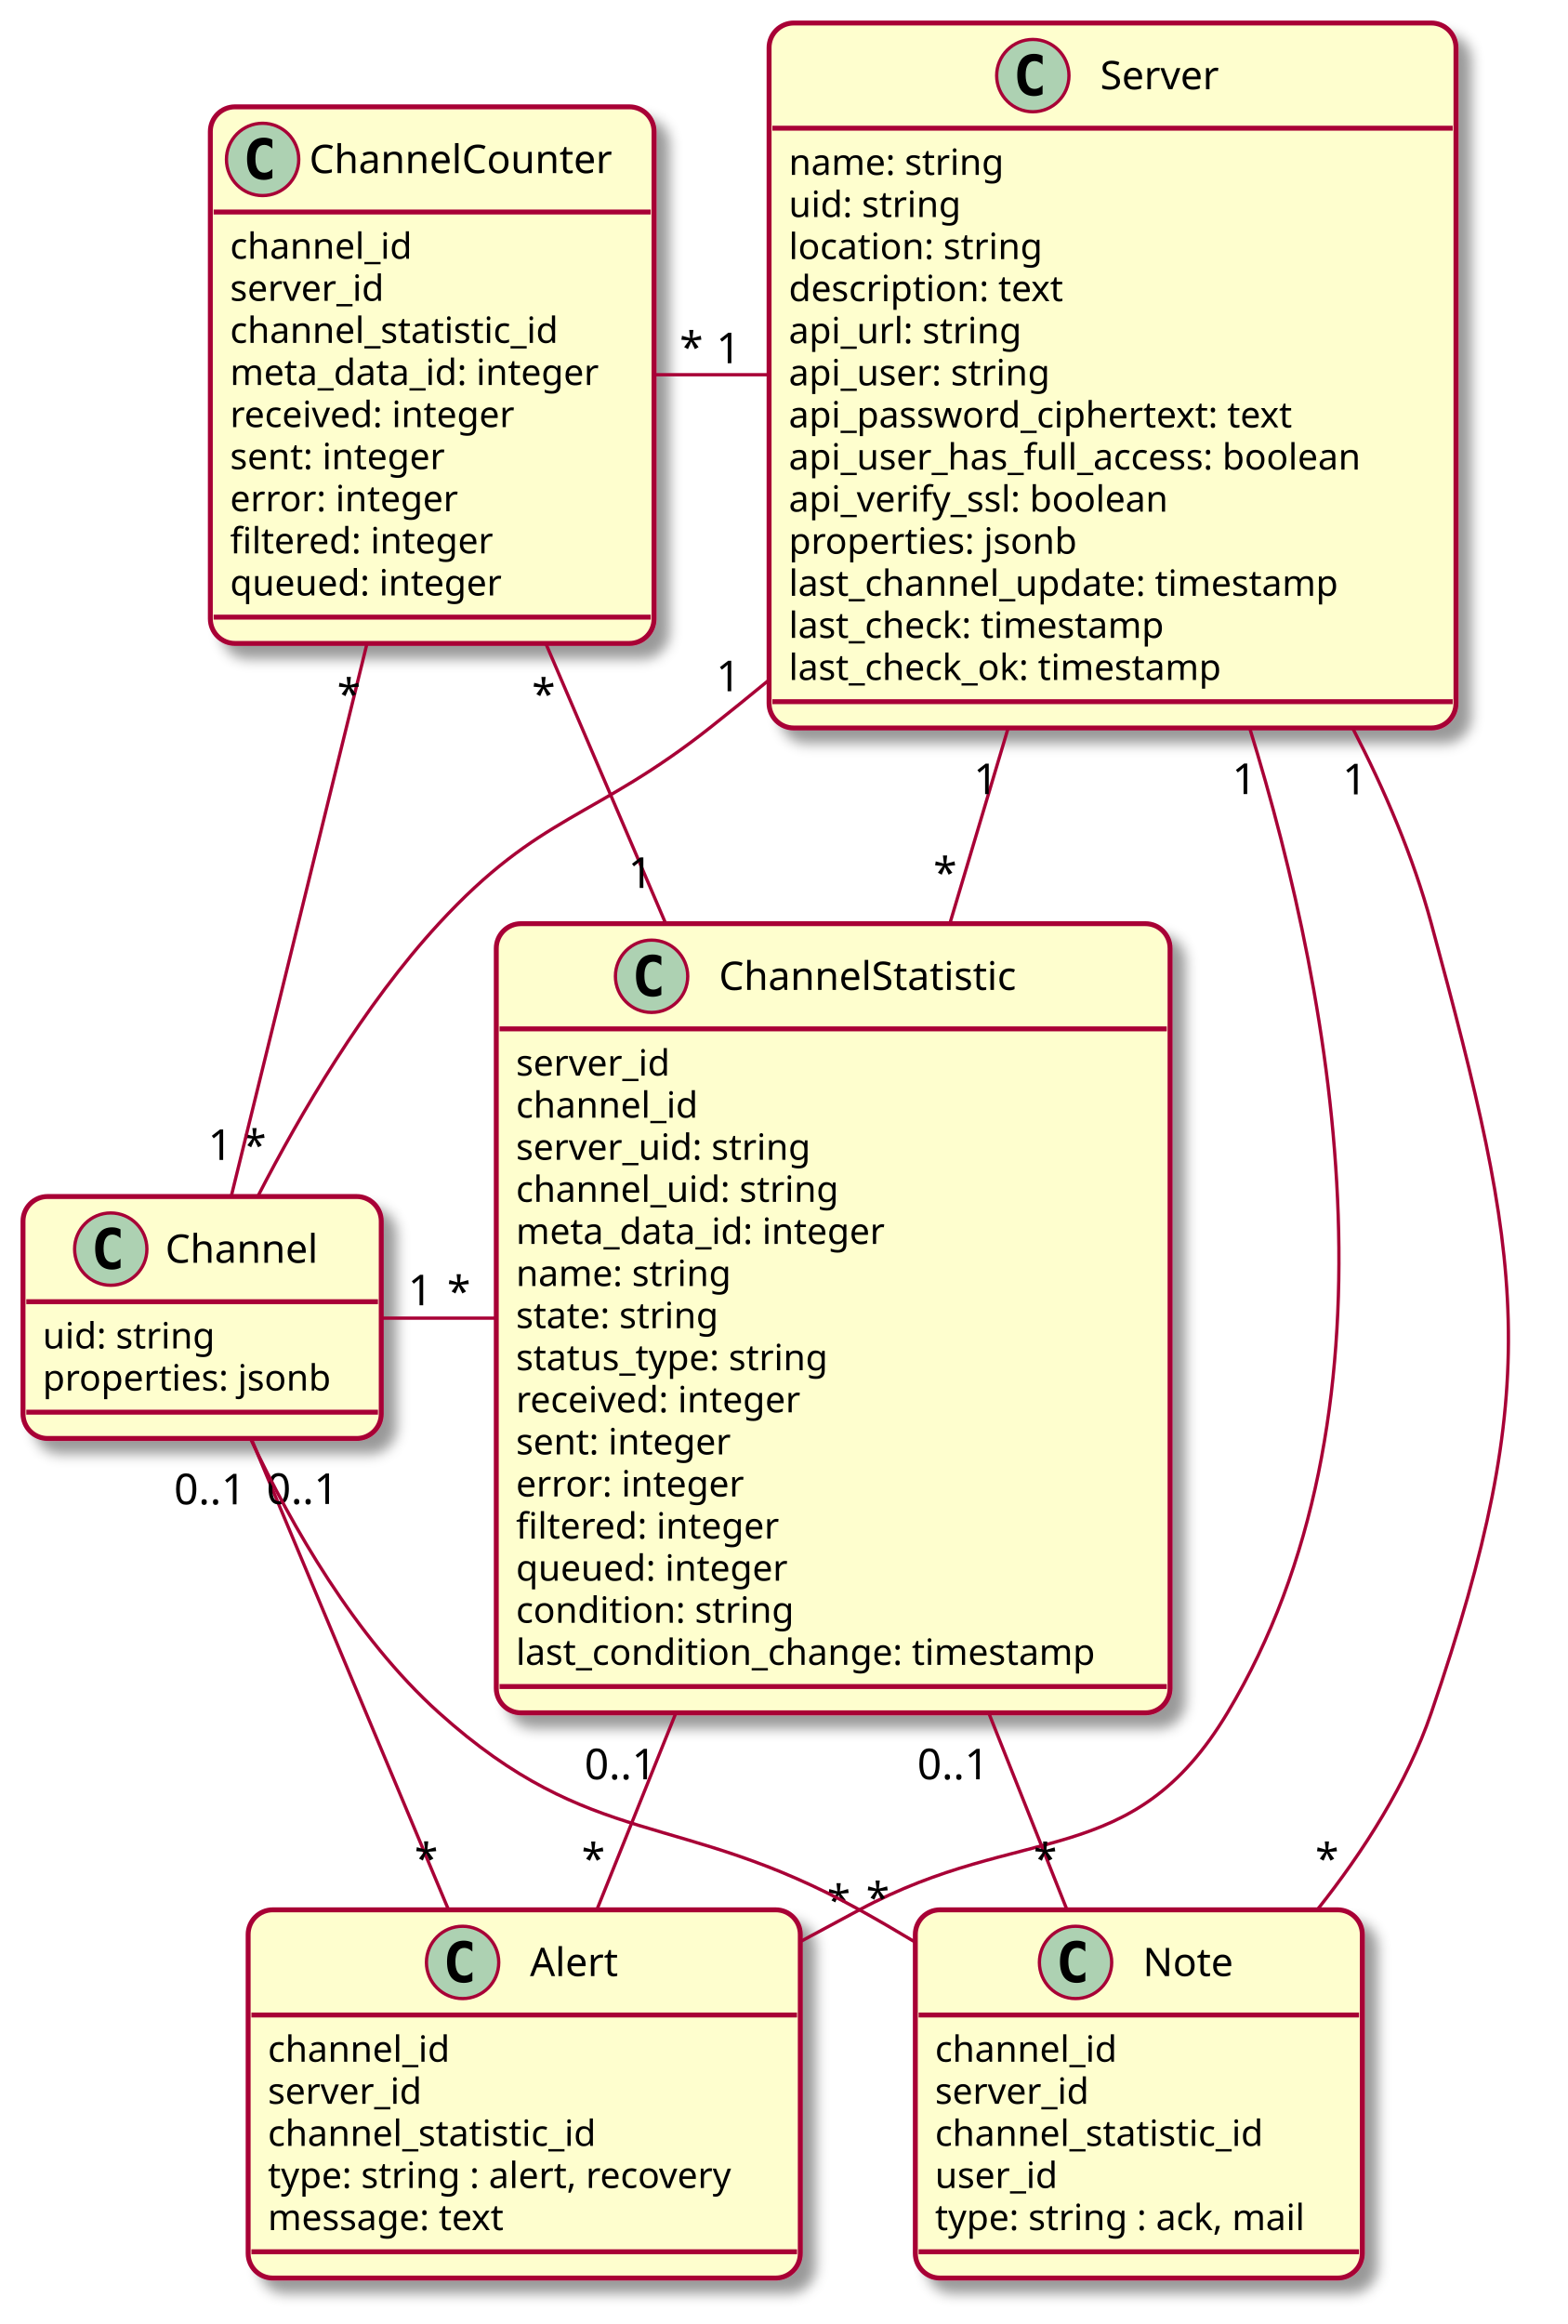
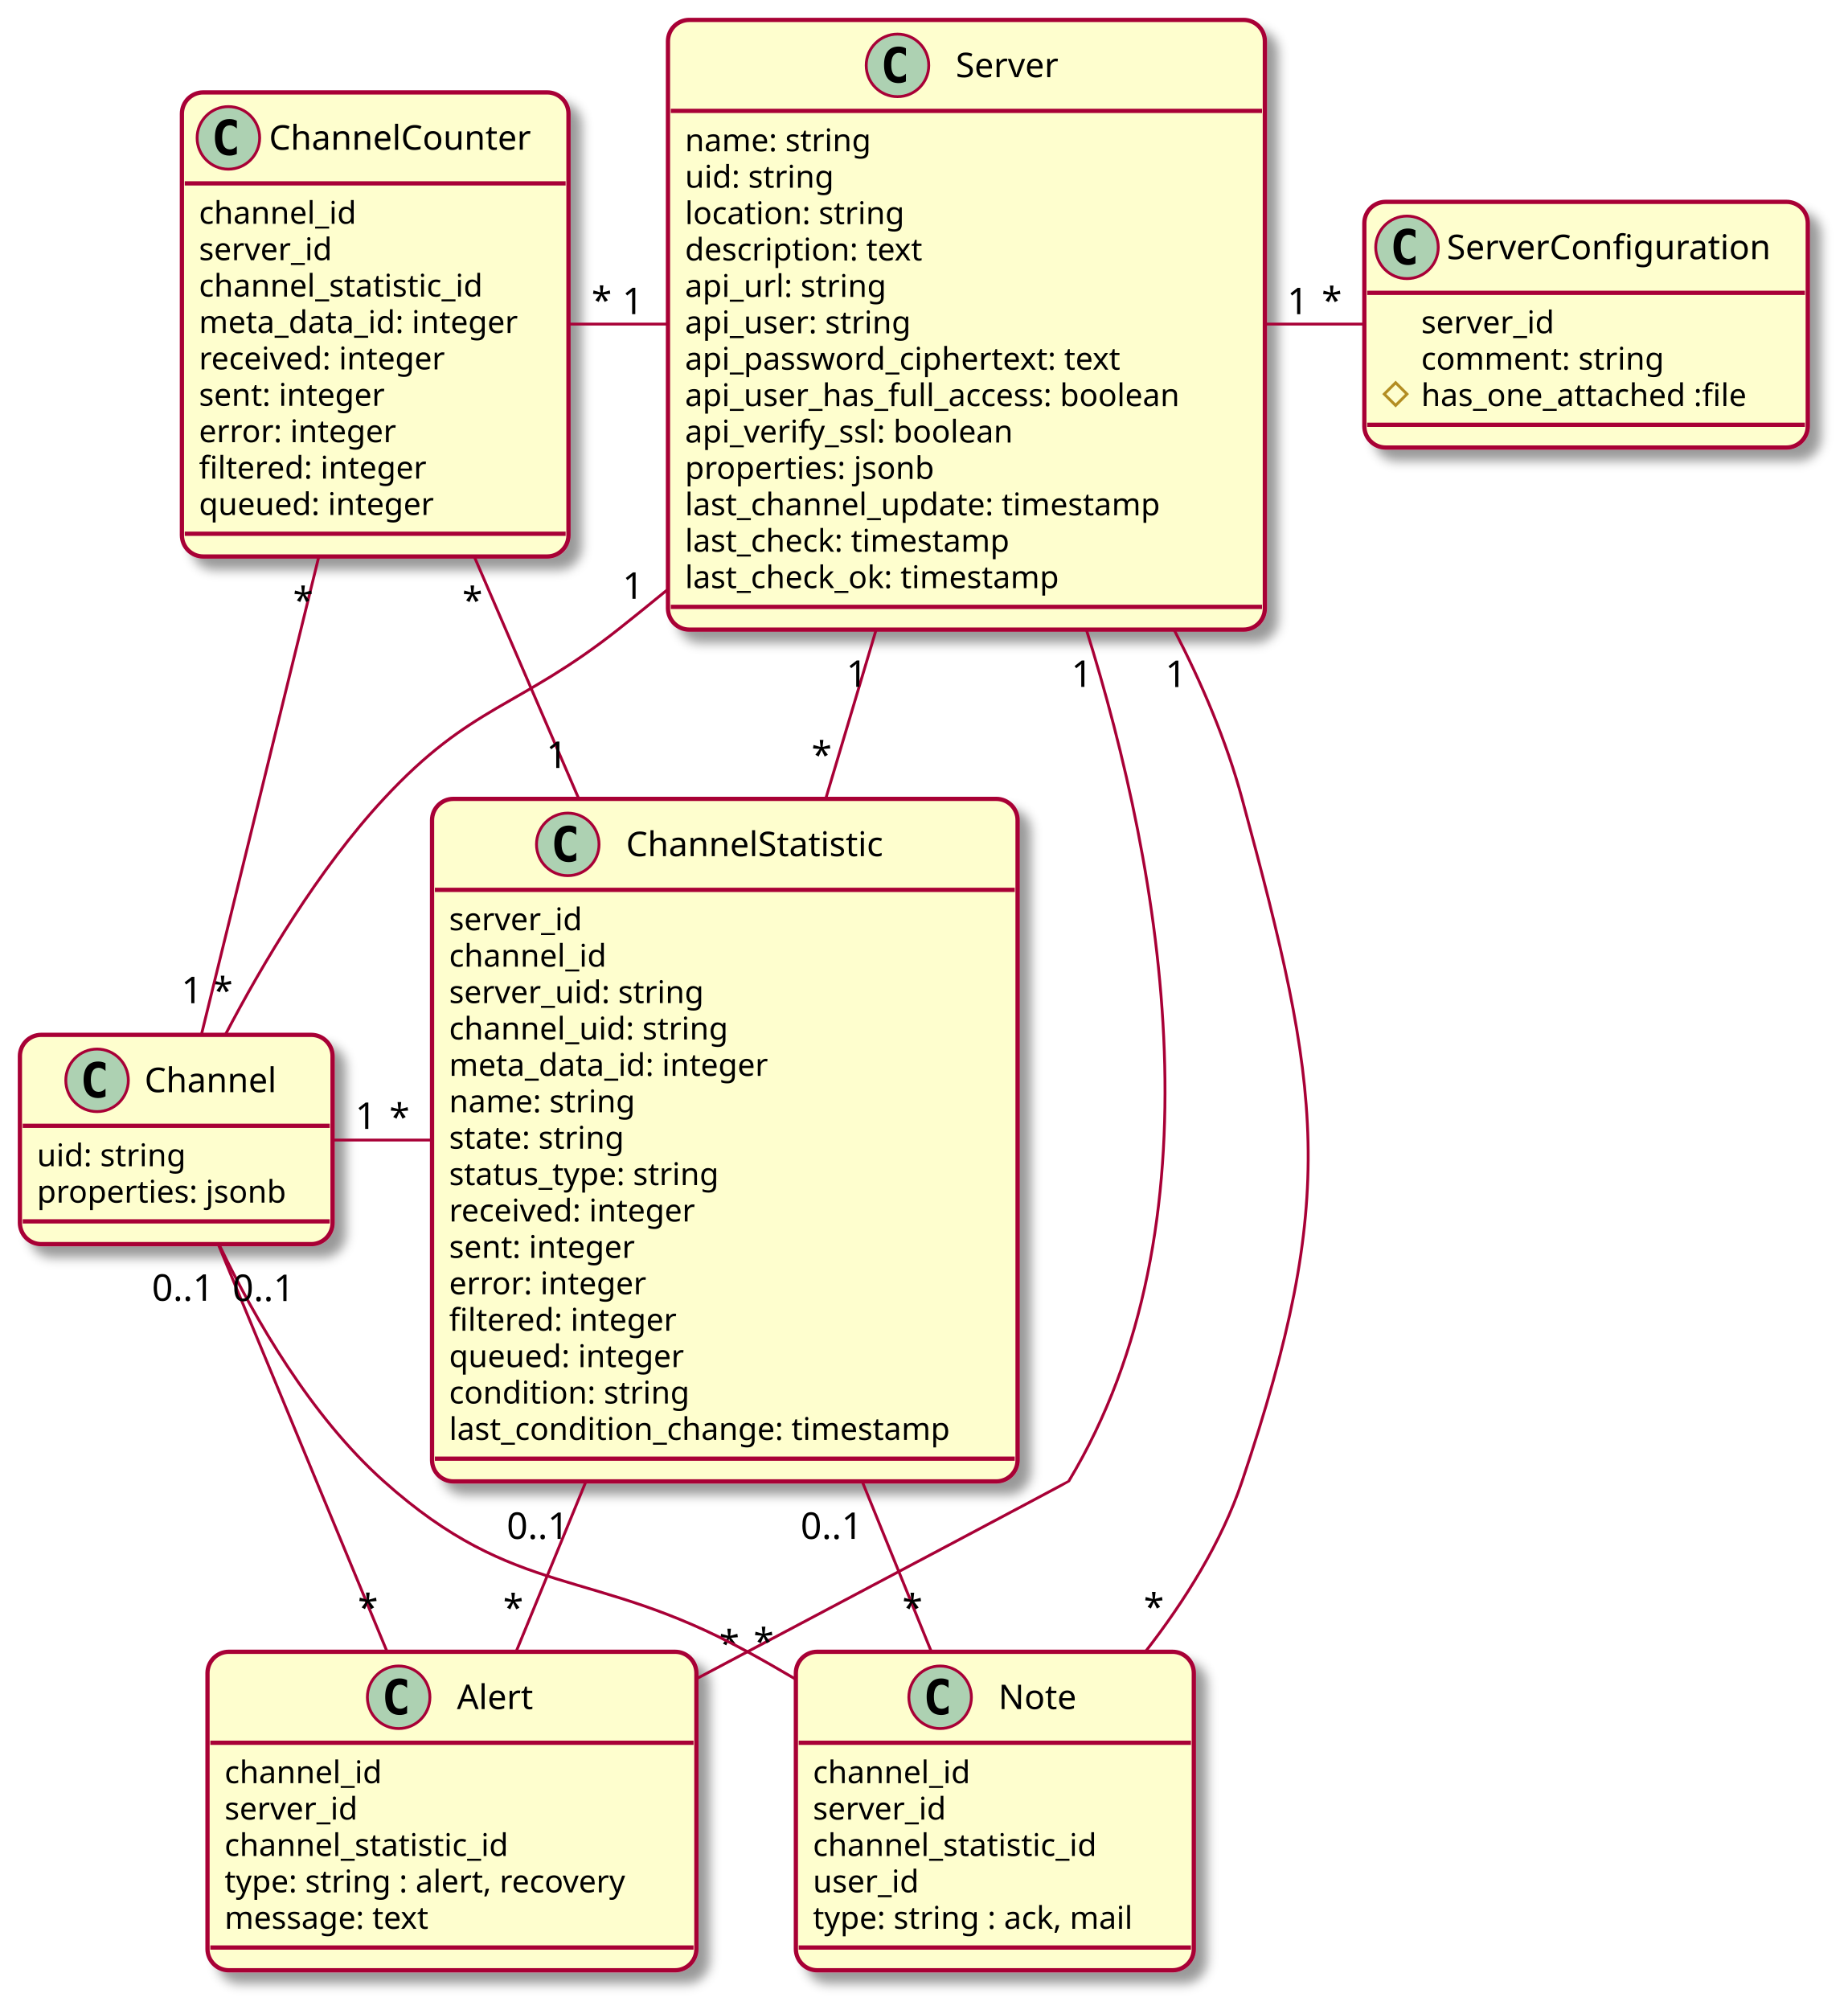
- <svg xmlns="http://www.w3.org/2000/svg" contentScriptType="application/ecmascript" contentStyleType="text/css" height="707px" preserveAspectRatio="none" style="width:477px;height:707px;background:#FFFFFF;" version="1.1" viewBox="0 0 477 707" width="477px" zoomAndPan="magnify">
+ <svg xmlns="http://www.w3.org/2000/svg" contentScriptType="application/ecmascript" contentStyleType="text/css" height="707px" preserveAspectRatio="none" style="width:650px;height:707px;background:#FFFFFF;" version="1.1" viewBox="0 0 650 707" width="650px" zoomAndPan="magnify">
  <defs>
-     <filter height="300%" id="fdo8ewzehyd1m" width="300%" x="-1" y="-1">
+     <filter height="300%" id="f97o3k6f5o3zg" width="300%" x="-1" y="-1">
      <feGaussianBlur result="blurOut" stdDeviation="2.0" />
      <feColorMatrix in="blurOut" result="blurOut2" type="matrix" values="0 0 0 0 0 0 0 0 0 0 0 0 0 0 0 0 0 0 .4 0" />
      <feOffset dx="4.0" dy="4.0" in="blurOut2" result="blurOut3" />
      <feBlend in="SourceGraphic" in2="blurOut3" mode="normal" />
    </filter>
  </defs>
  <g>
-     <rect codeLine="5" fill="#FEFECE" filter="url(#fdo8ewzehyd1m)" height="214.461" id="Server" rx="7.5" ry="7.5" style="stroke:#A80036;stroke-width:1.5;" width="209" x="234" y="7" />
-     <ellipse cx="314.25" cy="23" fill="#ADD1B2" rx="11" ry="11" style="stroke:#A80036;stroke-width:1.0;" />
-     <path d="M317.219,28.641 Q316.641,28.938 316,29.078 Q315.359,29.234 314.656,29.234 Q312.156,29.234 310.828,27.594 Q309.516,25.938 309.516,22.812 Q309.516,19.688 310.828,18.031 Q312.156,16.375 314.656,16.375 Q315.359,16.375 316,16.531 Q316.656,16.688 317.219,16.984 L317.219,19.703 Q316.594,19.125 316,18.859 Q315.406,18.578 314.781,18.578 Q313.438,18.578 312.75,19.656 Q312.062,20.719 312.062,22.812 Q312.062,24.906 312.75,25.984 Q313.438,27.047 314.781,27.047 Q315.406,27.047 316,26.781 Q316.594,26.5 317.219,25.922 L317.219,28.641 Z " fill="#000000" />
-     <text fill="#000000" font-family="sans-serif" font-size="12" lengthAdjust="spacing" textLength="40" x="334.75" y="27.154">Server</text>
-     <line style="stroke:#A80036;stroke-width:1.5;" x1="235" x2="442" y1="39" y2="39" />
-     <text fill="#000000" font-family="sans-serif" font-size="11" lengthAdjust="spacing" textLength="72" x="240" y="53.21">name: string</text>
-     <text fill="#000000" font-family="sans-serif" font-size="11" lengthAdjust="spacing" textLength="57" x="240" y="66.015">uid: string</text>
-     <text fill="#000000" font-family="sans-serif" font-size="11" lengthAdjust="spacing" textLength="84" x="240" y="78.82">location: string</text>
-     <text fill="#000000" font-family="sans-serif" font-size="11" lengthAdjust="spacing" textLength="91" x="240" y="91.624">description: text</text>
-     <text fill="#000000" font-family="sans-serif" font-size="11" lengthAdjust="spacing" textLength="78" x="240" y="104.429">api_url: string</text>
-     <text fill="#000000" font-family="sans-serif" font-size="11" lengthAdjust="spacing" textLength="89" x="240" y="117.234">api_user: string</text>
-     <text fill="#000000" font-family="sans-serif" font-size="11" lengthAdjust="spacing" textLength="169" x="240" y="130.039">api_password_ciphertext: text</text>
-     <text fill="#000000" font-family="sans-serif" font-size="11" lengthAdjust="spacing" textLength="197" x="240" y="142.843">api_user_has_full_access: boolean</text>
-     <text fill="#000000" font-family="sans-serif" font-size="11" lengthAdjust="spacing" textLength="129" x="240" y="155.648">api_verify_ssl: boolean</text>
-     <text fill="#000000" font-family="sans-serif" font-size="11" lengthAdjust="spacing" textLength="97" x="240" y="168.453">properties: jsonb</text>
-     <text fill="#000000" font-family="sans-serif" font-size="11" lengthAdjust="spacing" textLength="184" x="240" y="181.257">last_channel_update: timestamp</text>
-     <text fill="#000000" font-family="sans-serif" font-size="11" lengthAdjust="spacing" textLength="127" x="240" y="194.062">last_check: timestamp</text>
-     <text fill="#000000" font-family="sans-serif" font-size="11" lengthAdjust="spacing" textLength="146" x="240" y="206.867">last_check_ok: timestamp</text>
-     <line style="stroke:#A80036;stroke-width:1.5;" x1="235" x2="442" y1="213.461" y2="213.461" />
-     <rect codeLine="21" fill="#FEFECE" filter="url(#fdo8ewzehyd1m)" height="73.609" id="Channel" rx="7.5" ry="7.5" style="stroke:#A80036;stroke-width:1.5;" width="109" x="7" y="364" />
-     <ellipse cx="33.7" cy="380" fill="#ADD1B2" rx="11" ry="11" style="stroke:#A80036;stroke-width:1.0;" />
-     <path d="M36.669,385.641 Q36.091,385.938 35.45,386.078 Q34.809,386.234 34.106,386.234 Q31.606,386.234 30.278,384.594 Q28.966,382.938 28.966,379.812 Q28.966,376.688 30.278,375.031 Q31.606,373.375 34.106,373.375 Q34.809,373.375 35.45,373.531 Q36.106,373.688 36.669,373.984 L36.669,376.703 Q36.044,376.125 35.45,375.859 Q34.856,375.578 34.231,375.578 Q32.888,375.578 32.2,376.656 Q31.512,377.719 31.512,379.812 Q31.512,381.906 32.2,382.984 Q32.888,384.047 34.231,384.047 Q34.856,384.047 35.45,383.781 Q36.044,383.5 36.669,382.922 L36.669,385.641 Z " fill="#000000" />
-     <text fill="#000000" font-family="sans-serif" font-size="12" lengthAdjust="spacing" textLength="51" x="50.3" y="384.154">Channel</text>
-     <line style="stroke:#A80036;stroke-width:1.5;" x1="8" x2="115" y1="396" y2="396" />
-     <text fill="#000000" font-family="sans-serif" font-size="11" lengthAdjust="spacing" textLength="57" x="13" y="410.21">uid: string</text>
-     <text fill="#000000" font-family="sans-serif" font-size="11" lengthAdjust="spacing" textLength="97" x="13" y="423.015">properties: jsonb</text>
-     <line style="stroke:#A80036;stroke-width:1.5;" x1="8" x2="115" y1="429.609" y2="429.609" />
-     <rect codeLine="26" fill="#FEFECE" filter="url(#fdo8ewzehyd1m)" height="240.07" id="ChannelStatistic" rx="7.5" ry="7.5" style="stroke:#A80036;stroke-width:1.5;" width="205" x="151" y="281" />
-     <ellipse cx="198.25" cy="297" fill="#ADD1B2" rx="11" ry="11" style="stroke:#A80036;stroke-width:1.0;" />
-     <path d="M201.219,302.641 Q200.641,302.938 200,303.078 Q199.359,303.234 198.656,303.234 Q196.156,303.234 194.828,301.594 Q193.516,299.938 193.516,296.812 Q193.516,293.688 194.828,292.031 Q196.156,290.375 198.656,290.375 Q199.359,290.375 200,290.531 Q200.656,290.688 201.219,290.984 L201.219,293.703 Q200.594,293.125 200,292.859 Q199.406,292.578 198.781,292.578 Q197.438,292.578 196.75,293.656 Q196.062,294.719 196.062,296.812 Q196.062,298.906 196.75,299.984 Q197.438,301.047 198.781,301.047 Q199.406,301.047 200,300.781 Q200.594,300.5 201.219,299.922 L201.219,302.641 Z " fill="#000000" />
-     <text fill="#000000" font-family="sans-serif" font-size="12" lengthAdjust="spacing" textLength="102" x="218.75" y="301.154">ChannelStatistic</text>
-     <line style="stroke:#A80036;stroke-width:1.5;" x1="152" x2="355" y1="313" y2="313" />
-     <text fill="#000000" font-family="sans-serif" font-size="11" lengthAdjust="spacing" textLength="53" x="157" y="327.21">server_id</text>
-     <text fill="#000000" font-family="sans-serif" font-size="11" lengthAdjust="spacing" textLength="60" x="157" y="340.015">channel_id</text>
-     <text fill="#000000" font-family="sans-serif" font-size="11" lengthAdjust="spacing" textLength="100" x="157" y="352.82">server_uid: string</text>
-     <text fill="#000000" font-family="sans-serif" font-size="11" lengthAdjust="spacing" textLength="107" x="157" y="365.625">channel_uid: string</text>
-     <text fill="#000000" font-family="sans-serif" font-size="11" lengthAdjust="spacing" textLength="123" x="157" y="378.429">meta_data_id: integer</text>
-     <text fill="#000000" font-family="sans-serif" font-size="11" lengthAdjust="spacing" textLength="72" x="157" y="391.234">name: string</text>
-     <text fill="#000000" font-family="sans-serif" font-size="11" lengthAdjust="spacing" textLength="69" x="157" y="404.039">state: string</text>
-     <text fill="#000000" font-family="sans-serif" font-size="11" lengthAdjust="spacing" textLength="106" x="157" y="416.843">status_type: string</text>
-     <text fill="#000000" font-family="sans-serif" font-size="11" lengthAdjust="spacing" textLength="95" x="157" y="429.648">received: integer</text>
-     <text fill="#000000" font-family="sans-serif" font-size="11" lengthAdjust="spacing" textLength="72" x="157" y="442.453">sent: integer</text>
-     <text fill="#000000" font-family="sans-serif" font-size="11" lengthAdjust="spacing" textLength="76" x="157" y="455.257">error: integer</text>
-     <text fill="#000000" font-family="sans-serif" font-size="11" lengthAdjust="spacing" textLength="87" x="157" y="468.062">filtered: integer</text>
-     <text fill="#000000" font-family="sans-serif" font-size="11" lengthAdjust="spacing" textLength="89" x="157" y="480.867">queued: integer</text>
-     <text fill="#000000" font-family="sans-serif" font-size="11" lengthAdjust="spacing" textLength="91" x="157" y="493.671">condition: string</text>
-     <text fill="#000000" font-family="sans-serif" font-size="11" lengthAdjust="spacing" textLength="193" x="157" y="506.476">last_condition_change: timestamp</text>
-     <line style="stroke:#A80036;stroke-width:1.5;" x1="152" x2="355" y1="513.07" y2="513.07" />
-     <rect codeLine="44" fill="#FEFECE" filter="url(#fdo8ewzehyd1m)" height="163.242" id="ChannelCounter" rx="7.5" ry="7.5" style="stroke:#A80036;stroke-width:1.5;" width="135" x="64" y="32.5" />
-     <ellipse cx="79.9" cy="48.5" fill="#ADD1B2" rx="11" ry="11" style="stroke:#A80036;stroke-width:1.0;" />
-     <path d="M82.869,54.141 Q82.291,54.438 81.65,54.578 Q81.009,54.734 80.306,54.734 Q77.806,54.734 76.478,53.094 Q75.166,51.438 75.166,48.312 Q75.166,45.188 76.478,43.531 Q77.806,41.875 80.306,41.875 Q81.009,41.875 81.65,42.031 Q82.306,42.188 82.869,42.484 L82.869,45.203 Q82.244,44.625 81.65,44.359 Q81.056,44.078 80.431,44.078 Q79.088,44.078 78.4,45.156 Q77.713,46.219 77.713,48.312 Q77.713,50.406 78.4,51.484 Q79.088,52.547 80.431,52.547 Q81.056,52.547 81.65,52.281 Q82.244,52 82.869,51.422 L82.869,54.141 Z " fill="#000000" />
-     <text fill="#000000" font-family="sans-serif" font-size="12" lengthAdjust="spacing" textLength="101" x="94.1" y="52.654">ChannelCounter</text>
-     <line style="stroke:#A80036;stroke-width:1.5;" x1="65" x2="198" y1="64.5" y2="64.5" />
+     <rect codeLine="5" fill="#FEFECE" filter="url(#f97o3k6f5o3zg)" height="214.461" id="Server" rx="7.5" ry="7.5" style="stroke:#A80036;stroke-width:1.5;" width="210" x="235" y="7" />
+     <ellipse cx="315.75" cy="23" fill="#ADD1B2" rx="11" ry="11" style="stroke:#A80036;stroke-width:1.0;" />
+     <path d="M318.719,28.641 Q318.141,28.938 317.5,29.078 Q316.859,29.234 316.156,29.234 Q313.656,29.234 312.328,27.594 Q311.016,25.938 311.016,22.812 Q311.016,19.688 312.328,18.031 Q313.656,16.375 316.156,16.375 Q316.859,16.375 317.5,16.531 Q318.156,16.688 318.719,16.984 L318.719,19.703 Q318.094,19.125 317.5,18.859 Q316.906,18.578 316.281,18.578 Q314.938,18.578 314.25,19.656 Q313.562,20.719 313.562,22.812 Q313.562,24.906 314.25,25.984 Q314.938,27.047 316.281,27.047 Q316.906,27.047 317.5,26.781 Q318.094,26.5 318.719,25.922 L318.719,28.641 Z " fill="#000000" />
+     <text fill="#000000" font-family="sans-serif" font-size="12" lengthAdjust="spacing" textLength="40" x="336.25" y="27.154">Server</text>
+     <line style="stroke:#A80036;stroke-width:1.5;" x1="236" x2="444" y1="39" y2="39" />
+     <text fill="#000000" font-family="sans-serif" font-size="11" lengthAdjust="spacing" textLength="73" x="241" y="53.21">name: string</text>
+     <text fill="#000000" font-family="sans-serif" font-size="11" lengthAdjust="spacing" textLength="58" x="241" y="66.015">uid: string</text>
+     <text fill="#000000" font-family="sans-serif" font-size="11" lengthAdjust="spacing" textLength="85" x="241" y="78.82">location: string</text>
+     <text fill="#000000" font-family="sans-serif" font-size="11" lengthAdjust="spacing" textLength="92" x="241" y="91.624">description: text</text>
+     <text fill="#000000" font-family="sans-serif" font-size="11" lengthAdjust="spacing" textLength="79" x="241" y="104.429">api_url: string</text>
+     <text fill="#000000" font-family="sans-serif" font-size="11" lengthAdjust="spacing" textLength="90" x="241" y="117.234">api_user: string</text>
+     <text fill="#000000" font-family="sans-serif" font-size="11" lengthAdjust="spacing" textLength="170" x="241" y="130.039">api_password_ciphertext: text</text>
+     <text fill="#000000" font-family="sans-serif" font-size="11" lengthAdjust="spacing" textLength="198" x="241" y="142.843">api_user_has_full_access: boolean</text>
+     <text fill="#000000" font-family="sans-serif" font-size="11" lengthAdjust="spacing" textLength="130" x="241" y="155.648">api_verify_ssl: boolean</text>
+     <text fill="#000000" font-family="sans-serif" font-size="11" lengthAdjust="spacing" textLength="98" x="241" y="168.453">properties: jsonb</text>
+     <text fill="#000000" font-family="sans-serif" font-size="11" lengthAdjust="spacing" textLength="185" x="241" y="181.257">last_channel_update: timestamp</text>
+     <text fill="#000000" font-family="sans-serif" font-size="11" lengthAdjust="spacing" textLength="128" x="241" y="194.062">last_check: timestamp</text>
+     <text fill="#000000" font-family="sans-serif" font-size="11" lengthAdjust="spacing" textLength="147" x="241" y="206.867">last_check_ok: timestamp</text>
+     <line style="stroke:#A80036;stroke-width:1.5;" x1="236" x2="444" y1="213.461" y2="213.461" />
+     <rect codeLine="21" fill="#FEFECE" filter="url(#f97o3k6f5o3zg)" height="73.609" id="Channel" rx="7.5" ry="7.5" style="stroke:#A80036;stroke-width:1.5;" width="110" x="7" y="364" />
+     <ellipse cx="34.15" cy="380" fill="#ADD1B2" rx="11" ry="11" style="stroke:#A80036;stroke-width:1.0;" />
+     <path d="M37.119,385.641 Q36.541,385.938 35.9,386.078 Q35.259,386.234 34.556,386.234 Q32.056,386.234 30.728,384.594 Q29.416,382.938 29.416,379.812 Q29.416,376.688 30.728,375.031 Q32.056,373.375 34.556,373.375 Q35.259,373.375 35.9,373.531 Q36.556,373.688 37.119,373.984 L37.119,376.703 Q36.494,376.125 35.9,375.859 Q35.306,375.578 34.681,375.578 Q33.337,375.578 32.65,376.656 Q31.962,377.719 31.962,379.812 Q31.962,381.906 32.65,382.984 Q33.337,384.047 34.681,384.047 Q35.306,384.047 35.9,383.781 Q36.494,383.5 37.119,382.922 L37.119,385.641 Z " fill="#000000" />
+     <text fill="#000000" font-family="sans-serif" font-size="12" lengthAdjust="spacing" textLength="51" x="50.85" y="384.154">Channel</text>
+     <line style="stroke:#A80036;stroke-width:1.5;" x1="8" x2="116" y1="396" y2="396" />
+     <text fill="#000000" font-family="sans-serif" font-size="11" lengthAdjust="spacing" textLength="58" x="13" y="410.21">uid: string</text>
+     <text fill="#000000" font-family="sans-serif" font-size="11" lengthAdjust="spacing" textLength="98" x="13" y="423.015">properties: jsonb</text>
+     <line style="stroke:#A80036;stroke-width:1.5;" x1="8" x2="116" y1="429.609" y2="429.609" />
+     <rect codeLine="26" fill="#FEFECE" filter="url(#f97o3k6f5o3zg)" height="240.07" id="ChannelStatistic" rx="7.5" ry="7.5" style="stroke:#A80036;stroke-width:1.5;" width="206" x="152" y="281" />
+     <ellipse cx="199.75" cy="297" fill="#ADD1B2" rx="11" ry="11" style="stroke:#A80036;stroke-width:1.0;" />
+     <path d="M202.719,302.641 Q202.141,302.938 201.5,303.078 Q200.859,303.234 200.156,303.234 Q197.656,303.234 196.328,301.594 Q195.016,299.938 195.016,296.812 Q195.016,293.688 196.328,292.031 Q197.656,290.375 200.156,290.375 Q200.859,290.375 201.5,290.531 Q202.156,290.688 202.719,290.984 L202.719,293.703 Q202.094,293.125 201.5,292.859 Q200.906,292.578 200.281,292.578 Q198.938,292.578 198.25,293.656 Q197.562,294.719 197.562,296.812 Q197.562,298.906 198.25,299.984 Q198.938,301.047 200.281,301.047 Q200.906,301.047 201.5,300.781 Q202.094,300.5 202.719,299.922 L202.719,302.641 Z " fill="#000000" />
+     <text fill="#000000" font-family="sans-serif" font-size="12" lengthAdjust="spacing" textLength="102" x="220.25" y="301.154">ChannelStatistic</text>
+     <line style="stroke:#A80036;stroke-width:1.5;" x1="153" x2="357" y1="313" y2="313" />
+     <text fill="#000000" font-family="sans-serif" font-size="11" lengthAdjust="spacing" textLength="53" x="158" y="327.21">server_id</text>
+     <text fill="#000000" font-family="sans-serif" font-size="11" lengthAdjust="spacing" textLength="60" x="158" y="340.015">channel_id</text>
+     <text fill="#000000" font-family="sans-serif" font-size="11" lengthAdjust="spacing" textLength="101" x="158" y="352.82">server_uid: string</text>
+     <text fill="#000000" font-family="sans-serif" font-size="11" lengthAdjust="spacing" textLength="108" x="158" y="365.625">channel_uid: string</text>
+     <text fill="#000000" font-family="sans-serif" font-size="11" lengthAdjust="spacing" textLength="124" x="158" y="378.429">meta_data_id: integer</text>
+     <text fill="#000000" font-family="sans-serif" font-size="11" lengthAdjust="spacing" textLength="73" x="158" y="391.234">name: string</text>
+     <text fill="#000000" font-family="sans-serif" font-size="11" lengthAdjust="spacing" textLength="70" x="158" y="404.039">state: string</text>
+     <text fill="#000000" font-family="sans-serif" font-size="11" lengthAdjust="spacing" textLength="107" x="158" y="416.843">status_type: string</text>
+     <text fill="#000000" font-family="sans-serif" font-size="11" lengthAdjust="spacing" textLength="96" x="158" y="429.648">received: integer</text>
+     <text fill="#000000" font-family="sans-serif" font-size="11" lengthAdjust="spacing" textLength="73" x="158" y="442.453">sent: integer</text>
+     <text fill="#000000" font-family="sans-serif" font-size="11" lengthAdjust="spacing" textLength="77" x="158" y="455.257">error: integer</text>
+     <text fill="#000000" font-family="sans-serif" font-size="11" lengthAdjust="spacing" textLength="88" x="158" y="468.062">filtered: integer</text>
+     <text fill="#000000" font-family="sans-serif" font-size="11" lengthAdjust="spacing" textLength="90" x="158" y="480.867">queued: integer</text>
+     <text fill="#000000" font-family="sans-serif" font-size="11" lengthAdjust="spacing" textLength="92" x="158" y="493.671">condition: string</text>
+     <text fill="#000000" font-family="sans-serif" font-size="11" lengthAdjust="spacing" textLength="194" x="158" y="506.476">last_condition_change: timestamp</text>
+     <line style="stroke:#A80036;stroke-width:1.5;" x1="153" x2="357" y1="513.07" y2="513.07" />
+     <rect codeLine="44" fill="#FEFECE" filter="url(#f97o3k6f5o3zg)" height="163.242" id="ChannelCounter" rx="7.5" ry="7.5" style="stroke:#A80036;stroke-width:1.5;" width="136" x="64" y="32.5" />
+     <ellipse cx="80.35" cy="48.5" fill="#ADD1B2" rx="11" ry="11" style="stroke:#A80036;stroke-width:1.0;" />
+     <path d="M83.319,54.141 Q82.741,54.438 82.1,54.578 Q81.459,54.734 80.756,54.734 Q78.256,54.734 76.928,53.094 Q75.616,51.438 75.616,48.312 Q75.616,45.188 76.928,43.531 Q78.256,41.875 80.756,41.875 Q81.459,41.875 82.1,42.031 Q82.756,42.188 83.319,42.484 L83.319,45.203 Q82.694,44.625 82.1,44.359 Q81.506,44.078 80.881,44.078 Q79.537,44.078 78.85,45.156 Q78.162,46.219 78.162,48.312 Q78.162,50.406 78.85,51.484 Q79.537,52.547 80.881,52.547 Q81.506,52.547 82.1,52.281 Q82.694,52 83.319,51.422 L83.319,54.141 Z " fill="#000000" />
+     <text fill="#000000" font-family="sans-serif" font-size="12" lengthAdjust="spacing" textLength="101" x="94.65" y="52.654">ChannelCounter</text>
+     <line style="stroke:#A80036;stroke-width:1.5;" x1="65" x2="199" y1="64.5" y2="64.5" />
    <text fill="#000000" font-family="sans-serif" font-size="11" lengthAdjust="spacing" textLength="60" x="70" y="78.71">channel_id</text>
    <text fill="#000000" font-family="sans-serif" font-size="11" lengthAdjust="spacing" textLength="53" x="70" y="91.515">server_id</text>
    <text fill="#000000" font-family="sans-serif" font-size="11" lengthAdjust="spacing" textLength="111" x="70" y="104.32">channel_statistic_id</text>
-     <text fill="#000000" font-family="sans-serif" font-size="11" lengthAdjust="spacing" textLength="123" x="70" y="117.124">meta_data_id: integer</text>
-     <text fill="#000000" font-family="sans-serif" font-size="11" lengthAdjust="spacing" textLength="95" x="70" y="129.929">received: integer</text>
-     <text fill="#000000" font-family="sans-serif" font-size="11" lengthAdjust="spacing" textLength="72" x="70" y="142.734">sent: integer</text>
-     <text fill="#000000" font-family="sans-serif" font-size="11" lengthAdjust="spacing" textLength="76" x="70" y="155.539">error: integer</text>
-     <text fill="#000000" font-family="sans-serif" font-size="11" lengthAdjust="spacing" textLength="87" x="70" y="168.343">filtered: integer</text>
-     <text fill="#000000" font-family="sans-serif" font-size="11" lengthAdjust="spacing" textLength="89" x="70" y="181.148">queued: integer</text>
-     <line style="stroke:#A80036;stroke-width:1.5;" x1="65" x2="198" y1="187.742" y2="187.742" />
-     <rect codeLine="56" fill="#FEFECE" filter="url(#fdo8ewzehyd1m)" height="112.023" id="Alert" rx="7.5" ry="7.5" style="stroke:#A80036;stroke-width:1.5;" width="168" x="75.5" y="581" />
-     <ellipse cx="140.75" cy="597" fill="#ADD1B2" rx="11" ry="11" style="stroke:#A80036;stroke-width:1.0;" />
-     <path d="M143.719,602.641 Q143.141,602.938 142.5,603.078 Q141.859,603.234 141.156,603.234 Q138.656,603.234 137.328,601.594 Q136.016,599.938 136.016,596.812 Q136.016,593.688 137.328,592.031 Q138.656,590.375 141.156,590.375 Q141.859,590.375 142.5,590.531 Q143.156,590.688 143.719,590.984 L143.719,593.703 Q143.094,593.125 142.5,592.859 Q141.906,592.578 141.281,592.578 Q139.938,592.578 139.25,593.656 Q138.562,594.719 138.562,596.812 Q138.562,598.906 139.25,599.984 Q139.938,601.047 141.281,601.047 Q141.906,601.047 142.5,600.781 Q143.094,600.5 143.719,599.922 L143.719,602.641 Z " fill="#000000" />
-     <text fill="#000000" font-family="sans-serif" font-size="12" lengthAdjust="spacing" textLength="29" x="161.25" y="601.154">Alert</text>
-     <line style="stroke:#A80036;stroke-width:1.5;" x1="76.5" x2="242.5" y1="613" y2="613" />
-     <text fill="#000000" font-family="sans-serif" font-size="11" lengthAdjust="spacing" textLength="60" x="81.5" y="627.21">channel_id</text>
-     <text fill="#000000" font-family="sans-serif" font-size="11" lengthAdjust="spacing" textLength="53" x="81.5" y="640.015">server_id</text>
-     <text fill="#000000" font-family="sans-serif" font-size="11" lengthAdjust="spacing" textLength="111" x="81.5" y="652.82">channel_statistic_id</text>
-     <text fill="#000000" font-family="sans-serif" font-size="11" lengthAdjust="spacing" textLength="156" x="81.5" y="665.625">type: string : alert, recovery</text>
-     <text fill="#000000" font-family="sans-serif" font-size="11" lengthAdjust="spacing" textLength="81" x="81.5" y="678.429">message: text</text>
-     <line style="stroke:#A80036;stroke-width:1.5;" x1="76.5" x2="242.5" y1="685.023" y2="685.023" />
-     <rect codeLine="64" fill="#FEFECE" filter="url(#fdo8ewzehyd1m)" height="112.023" id="Note" rx="7.5" ry="7.5" style="stroke:#A80036;stroke-width:1.5;" width="136" x="278.5" y="581" />
-     <ellipse cx="327.25" cy="597" fill="#ADD1B2" rx="11" ry="11" style="stroke:#A80036;stroke-width:1.0;" />
-     <path d="M330.219,602.641 Q329.641,602.938 329,603.078 Q328.359,603.234 327.656,603.234 Q325.156,603.234 323.828,601.594 Q322.516,599.938 322.516,596.812 Q322.516,593.688 323.828,592.031 Q325.156,590.375 327.656,590.375 Q328.359,590.375 329,590.531 Q329.656,590.688 330.219,590.984 L330.219,593.703 Q329.594,593.125 329,592.859 Q328.406,592.578 327.781,592.578 Q326.438,592.578 325.75,593.656 Q325.062,594.719 325.062,596.812 Q325.062,598.906 325.75,599.984 Q326.438,601.047 327.781,601.047 Q328.406,601.047 329,600.781 Q329.594,600.5 330.219,599.922 L330.219,602.641 Z " fill="#000000" />
-     <text fill="#000000" font-family="sans-serif" font-size="12" lengthAdjust="spacing" textLength="30" x="347.75" y="601.154">Note</text>
-     <line style="stroke:#A80036;stroke-width:1.5;" x1="279.5" x2="413.5" y1="613" y2="613" />
-     <text fill="#000000" font-family="sans-serif" font-size="11" lengthAdjust="spacing" textLength="60" x="284.5" y="627.21">channel_id</text>
-     <text fill="#000000" font-family="sans-serif" font-size="11" lengthAdjust="spacing" textLength="53" x="284.5" y="640.015">server_id</text>
-     <text fill="#000000" font-family="sans-serif" font-size="11" lengthAdjust="spacing" textLength="111" x="284.5" y="652.82">channel_statistic_id</text>
-     <text fill="#000000" font-family="sans-serif" font-size="11" lengthAdjust="spacing" textLength="42" x="284.5" y="665.625">user_id</text>
-     <text fill="#000000" font-family="sans-serif" font-size="11" lengthAdjust="spacing" textLength="124" x="284.5" y="678.429">type: string : ack, mail</text>
-     <line style="stroke:#A80036;stroke-width:1.5;" x1="279.5" x2="413.5" y1="685.023" y2="685.023" />
-     <path codeLine="72" d="M233.86,206.96 C228.03,211.76 222.22,216.47 216.5,221 C180.84,249.29 164.34,247.52 133.5,281 C110.68,305.77 91.35,338.88 78.48,363.89 " fill="none" id="Server-Channel" style="stroke:#A80036;stroke-width:1.0;" />
-     <text fill="#000000" font-family="sans-serif" font-size="13" lengthAdjust="spacing" textLength="8" x="217.882" y="210.291">1</text>
-     <text fill="#000000" font-family="sans-serif" font-size="13" lengthAdjust="spacing" textLength="7" x="73.881" y="353.057">*</text>
-     <path codeLine="73" d="M306.85,221.12 C301.04,240.59 294.95,261.03 289.04,280.84 " fill="none" id="Server-ChannelStatistic" style="stroke:#A80036;stroke-width:1.0;" />
-     <text fill="#000000" font-family="sans-serif" font-size="13" lengthAdjust="spacing" textLength="8" x="296.232" y="241.592">1</text>
-     <text fill="#000000" font-family="sans-serif" font-size="13" lengthAdjust="spacing" textLength="7" x="283.992" y="270.13">*</text>
-     <path codeLine="74" d="M116.25,401 C127.78,401 139.3,401 150.83,401 " fill="none" id="Channel-ChannelStatistic" style="stroke:#A80036;stroke-width:1.0;" />
-     <text fill="#000000" font-family="sans-serif" font-size="13" lengthAdjust="spacing" textLength="8" x="124.144" y="397.094">1</text>
-     <text fill="#000000" font-family="sans-serif" font-size="13" lengthAdjust="spacing" textLength="7" x="136.033" y="397.518">*</text>
-     <path codeLine="75" d="M199.02,114 C210.64,114 222.26,114 233.89,114 " fill="none" id="ChannelCounter-Server" style="stroke:#A80036;stroke-width:1.0;" />
-     <text fill="#000000" font-family="sans-serif" font-size="13" lengthAdjust="spacing" textLength="7" x="206.788" y="110.241">*</text>
-     <text fill="#000000" font-family="sans-serif" font-size="13" lengthAdjust="spacing" textLength="8" x="217.914" y="110.504">1</text>
-     <path codeLine="76" d="M111.72,195.53 C98.14,250.83 80.75,321.61 70.41,363.73 " fill="none" id="ChannelCounter-Channel" style="stroke:#A80036;stroke-width:1.0;" />
-     <text fill="#000000" font-family="sans-serif" font-size="13" lengthAdjust="spacing" textLength="7" x="102.574" y="215.799">*</text>
-     <text fill="#000000" font-family="sans-serif" font-size="13" lengthAdjust="spacing" textLength="8" x="63.285" y="352.869">1</text>
-     <path codeLine="77" d="M165.97,195.53 C177.32,222.03 190.18,252.08 202.49,280.83 " fill="none" id="ChannelCounter-ChannelStatistic" style="stroke:#A80036;stroke-width:1.0;" />
-     <text fill="#000000" font-family="sans-serif" font-size="13" lengthAdjust="spacing" textLength="7" x="161.825" y="215.799">*</text>
-     <text fill="#000000" font-family="sans-serif" font-size="13" lengthAdjust="spacing" textLength="8" x="191.138" y="270.119">1</text>
-     <path codeLine="78" d="M380.11,221.09 C406.91,307.86 427.65,430.56 373.5,521 C344.49,569.45 311.24,554.27 261.5,581 C255.65,584.14 249.62,587.39 243.54,590.66 " fill="none" id="Server-Alert" style="stroke:#A80036;stroke-width:1.0;" />
-     <text fill="#000000" font-family="sans-serif" font-size="13" lengthAdjust="spacing" textLength="8" x="374.872" y="241.56">1</text>
-     <text fill="#000000" font-family="sans-serif" font-size="13" lengthAdjust="spacing" textLength="7" x="251.61" y="582.769">*</text>
-     <path codeLine="79" d="M76.6,438.05 C92.54,476.13 117.89,536.64 136.36,580.74 " fill="none" id="Channel-Alert" style="stroke:#A80036;stroke-width:1.0;" />
-     <text fill="#000000" font-family="sans-serif" font-size="13" lengthAdjust="spacing" textLength="24" x="81.088" y="457.539">0..1</text>
-     <text fill="#000000" font-family="sans-serif" font-size="13" lengthAdjust="spacing" textLength="7" x="126.113" y="570.043">*</text>
-     <path codeLine="80" d="M205.67,521.06 C197.28,541.94 188.93,562.74 181.68,580.79 " fill="none" id="ChannelStatistic-Alert" style="stroke:#A80036;stroke-width:1.0;" />
-     <text fill="#000000" font-family="sans-serif" font-size="13" lengthAdjust="spacing" textLength="24" x="177.837" y="541.301">0..1</text>
-     <text fill="#000000" font-family="sans-serif" font-size="13" lengthAdjust="spacing" textLength="7" x="176.957" y="570.099">*</text>
-     <path codeLine="81" d="M411.4,221.18 C421.34,240.34 430,260.7 435.5,281 C463.38,383.96 470,420.07 435.5,521 C428.15,542.5 414.97,563.1 400.97,580.77 " fill="none" id="Server-Note" style="stroke:#A80036;stroke-width:1.0;" />
-     <text fill="#000000" font-family="sans-serif" font-size="13" lengthAdjust="spacing" textLength="8" x="408.46" y="241.657">1</text>
-     <text fill="#000000" font-family="sans-serif" font-size="13" lengthAdjust="spacing" textLength="7" x="400.182" y="570.077">*</text>
-     <path codeLine="82" d="M76.45,438.14 C88.64,463.96 108.01,498.07 133.5,521 C180.21,563.02 206.55,550.53 261.5,581 C267.03,584.07 272.69,587.36 278.33,590.76 " fill="none" id="Channel-Note" style="stroke:#A80036;stroke-width:1.0;" />
-     <text fill="#000000" font-family="sans-serif" font-size="13" lengthAdjust="spacing" textLength="24" x="52.939" y="457.644">0..1</text>
-     <text fill="#000000" font-family="sans-serif" font-size="13" lengthAdjust="spacing" textLength="7" x="263.491" y="581.955">*</text>
-     <path codeLine="83" d="M300.82,521.06 C309.12,541.94 317.39,562.74 324.56,580.79 " fill="none" id="ChannelStatistic-Note" style="stroke:#A80036;stroke-width:1.0;" />
-     <text fill="#000000" font-family="sans-serif" font-size="13" lengthAdjust="spacing" textLength="24" x="279.083" y="541.301">0..1</text>
-     <text fill="#000000" font-family="sans-serif" font-size="13" lengthAdjust="spacing" textLength="7" x="314.459" y="570.099">*</text>
+     <text fill="#000000" font-family="sans-serif" font-size="11" lengthAdjust="spacing" textLength="124" x="70" y="117.124">meta_data_id: integer</text>
+     <text fill="#000000" font-family="sans-serif" font-size="11" lengthAdjust="spacing" textLength="96" x="70" y="129.929">received: integer</text>
+     <text fill="#000000" font-family="sans-serif" font-size="11" lengthAdjust="spacing" textLength="73" x="70" y="142.734">sent: integer</text>
+     <text fill="#000000" font-family="sans-serif" font-size="11" lengthAdjust="spacing" textLength="77" x="70" y="155.539">error: integer</text>
+     <text fill="#000000" font-family="sans-serif" font-size="11" lengthAdjust="spacing" textLength="88" x="70" y="168.343">filtered: integer</text>
+     <text fill="#000000" font-family="sans-serif" font-size="11" lengthAdjust="spacing" textLength="90" x="70" y="181.148">queued: integer</text>
+     <line style="stroke:#A80036;stroke-width:1.5;" x1="65" x2="199" y1="187.742" y2="187.742" />
+     <rect codeLine="56" fill="#FEFECE" filter="url(#f97o3k6f5o3zg)" height="112.023" id="Alert" rx="7.5" ry="7.5" style="stroke:#A80036;stroke-width:1.5;" width="172" x="73" y="581" />
+     <ellipse cx="140.25" cy="597" fill="#ADD1B2" rx="11" ry="11" style="stroke:#A80036;stroke-width:1.0;" />
+     <path d="M143.219,602.641 Q142.641,602.938 142,603.078 Q141.359,603.234 140.656,603.234 Q138.156,603.234 136.828,601.594 Q135.516,599.938 135.516,596.812 Q135.516,593.688 136.828,592.031 Q138.156,590.375 140.656,590.375 Q141.359,590.375 142,590.531 Q142.656,590.688 143.219,590.984 L143.219,593.703 Q142.594,593.125 142,592.859 Q141.406,592.578 140.781,592.578 Q139.438,592.578 138.75,593.656 Q138.062,594.719 138.062,596.812 Q138.062,598.906 138.75,599.984 Q139.438,601.047 140.781,601.047 Q141.406,601.047 142,600.781 Q142.594,600.5 143.219,599.922 L143.219,602.641 Z " fill="#000000" />
+     <text fill="#000000" font-family="sans-serif" font-size="12" lengthAdjust="spacing" textLength="29" x="160.75" y="601.154">Alert</text>
+     <line style="stroke:#A80036;stroke-width:1.5;" x1="74" x2="244" y1="613" y2="613" />
+     <text fill="#000000" font-family="sans-serif" font-size="11" lengthAdjust="spacing" textLength="60" x="79" y="627.21">channel_id</text>
+     <text fill="#000000" font-family="sans-serif" font-size="11" lengthAdjust="spacing" textLength="53" x="79" y="640.015">server_id</text>
+     <text fill="#000000" font-family="sans-serif" font-size="11" lengthAdjust="spacing" textLength="111" x="79" y="652.82">channel_statistic_id</text>
+     <text fill="#000000" font-family="sans-serif" font-size="11" lengthAdjust="spacing" textLength="160" x="79" y="665.625">type: string : alert, recovery</text>
+     <text fill="#000000" font-family="sans-serif" font-size="11" lengthAdjust="spacing" textLength="82" x="79" y="678.429">message: text</text>
+     <line style="stroke:#A80036;stroke-width:1.5;" x1="74" x2="244" y1="685.023" y2="685.023" />
+     <rect codeLine="64" fill="#FEFECE" filter="url(#f97o3k6f5o3zg)" height="112.023" id="Note" rx="7.5" ry="7.5" style="stroke:#A80036;stroke-width:1.5;" width="140" x="280" y="581" />
+     <ellipse cx="330.75" cy="597" fill="#ADD1B2" rx="11" ry="11" style="stroke:#A80036;stroke-width:1.0;" />
+     <path d="M333.719,602.641 Q333.141,602.938 332.5,603.078 Q331.859,603.234 331.156,603.234 Q328.656,603.234 327.328,601.594 Q326.016,599.938 326.016,596.812 Q326.016,593.688 327.328,592.031 Q328.656,590.375 331.156,590.375 Q331.859,590.375 332.5,590.531 Q333.156,590.688 333.719,590.984 L333.719,593.703 Q333.094,593.125 332.5,592.859 Q331.906,592.578 331.281,592.578 Q329.938,592.578 329.25,593.656 Q328.562,594.719 328.562,596.812 Q328.562,598.906 329.25,599.984 Q329.938,601.047 331.281,601.047 Q331.906,601.047 332.5,600.781 Q333.094,600.5 333.719,599.922 L333.719,602.641 Z " fill="#000000" />
+     <text fill="#000000" font-family="sans-serif" font-size="12" lengthAdjust="spacing" textLength="30" x="351.25" y="601.154">Note</text>
+     <line style="stroke:#A80036;stroke-width:1.5;" x1="281" x2="419" y1="613" y2="613" />
+     <text fill="#000000" font-family="sans-serif" font-size="11" lengthAdjust="spacing" textLength="60" x="286" y="627.21">channel_id</text>
+     <text fill="#000000" font-family="sans-serif" font-size="11" lengthAdjust="spacing" textLength="53" x="286" y="640.015">server_id</text>
+     <text fill="#000000" font-family="sans-serif" font-size="11" lengthAdjust="spacing" textLength="111" x="286" y="652.82">channel_statistic_id</text>
+     <text fill="#000000" font-family="sans-serif" font-size="11" lengthAdjust="spacing" textLength="42" x="286" y="665.625">user_id</text>
+     <text fill="#000000" font-family="sans-serif" font-size="11" lengthAdjust="spacing" textLength="128" x="286" y="678.429">type: string : ack, mail</text>
+     <line style="stroke:#A80036;stroke-width:1.5;" x1="281" x2="419" y1="685.023" y2="685.023" />
+     <rect codeLine="72" fill="#FEFECE" filter="url(#f97o3k6f5o3zg)" height="86.414" id="ServerConfiguration" rx="7.5" ry="7.5" style="stroke:#A80036;stroke-width:1.5;" width="156" x="480" y="71" />
+     <ellipse cx="495" cy="87" fill="#ADD1B2" rx="11" ry="11" style="stroke:#A80036;stroke-width:1.0;" />
+     <path d="M497.969,92.641 Q497.391,92.938 496.75,93.078 Q496.109,93.234 495.406,93.234 Q492.906,93.234 491.578,91.594 Q490.266,89.938 490.266,86.812 Q490.266,83.688 491.578,82.031 Q492.906,80.375 495.406,80.375 Q496.109,80.375 496.75,80.531 Q497.406,80.688 497.969,80.984 L497.969,83.703 Q497.344,83.125 496.75,82.859 Q496.156,82.578 495.531,82.578 Q494.188,82.578 493.5,83.656 Q492.812,84.719 492.812,86.812 Q492.812,88.906 493.5,89.984 Q494.188,91.047 495.531,91.047 Q496.156,91.047 496.75,90.781 Q497.344,90.5 497.969,89.922 L497.969,92.641 Z " fill="#000000" />
+     <text fill="#000000" font-family="sans-serif" font-size="12" lengthAdjust="spacing" textLength="124" x="509" y="91.154">ServerConfiguration</text>
+     <line style="stroke:#A80036;stroke-width:1.5;" x1="481" x2="635" y1="103" y2="103" />
+     <text fill="#000000" font-family="sans-serif" font-size="11" lengthAdjust="spacing" textLength="53" x="500" y="117.21">server_id</text>
+     <text fill="#000000" font-family="sans-serif" font-size="11" lengthAdjust="spacing" textLength="94" x="500" y="130.015">comment: string</text>
+     <polygon fill="none" points="491,134.609,495,138.609,491,142.609,487,138.609" style="stroke:#B38D22;stroke-width:1.0;" />
+     <text fill="#000000" font-family="sans-serif" font-size="11" lengthAdjust="spacing" textLength="128" x="500" y="142.82">has_one_attached :file</text>
+     <line style="stroke:#A80036;stroke-width:1.5;" x1="481" x2="635" y1="149.414" y2="149.414" />
+     <path codeLine="78" d="M234.69,207.52 C229.08,212.12 223.5,216.64 218,221 C182.34,249.29 165.95,247.62 135,281 C112.01,305.8 92.4,338.9 79.31,363.9 " fill="none" id="Server-Channel" style="stroke:#A80036;stroke-width:1.0;" />
+     <text fill="#000000" font-family="sans-serif" font-size="13" lengthAdjust="spacing" textLength="8" x="219.004" y="210.624">1</text>
+     <text fill="#000000" font-family="sans-serif" font-size="13" lengthAdjust="spacing" textLength="7" x="74.77" y="353.069">*</text>
+     <path codeLine="79" d="M445.17,114 C456.77,114 468.38,114 479.99,114 " fill="none" id="Server-ServerConfiguration" style="stroke:#A80036;stroke-width:1.0;" />
+     <text fill="#000000" font-family="sans-serif" font-size="13" lengthAdjust="spacing" textLength="8" x="452.846" y="110.528">1</text>
+     <text fill="#000000" font-family="sans-serif" font-size="13" lengthAdjust="spacing" textLength="7" x="464.966" y="110.315">*</text>
+     <path codeLine="80" d="M308.35,221.12 C302.54,240.59 296.45,261.03 290.54,280.84 " fill="none" id="Server-ChannelStatistic" style="stroke:#A80036;stroke-width:1.0;" />
+     <text fill="#000000" font-family="sans-serif" font-size="13" lengthAdjust="spacing" textLength="8" x="297.732" y="241.592">1</text>
+     <text fill="#000000" font-family="sans-serif" font-size="13" lengthAdjust="spacing" textLength="7" x="285.492" y="270.13">*</text>
+     <path codeLine="81" d="M117.04,401 C128.62,401 140.21,401 151.8,401 " fill="none" id="Channel-ChannelStatistic" style="stroke:#A80036;stroke-width:1.0;" />
+     <text fill="#000000" font-family="sans-serif" font-size="13" lengthAdjust="spacing" textLength="8" x="124.974" y="397.094">1</text>
+     <text fill="#000000" font-family="sans-serif" font-size="13" lengthAdjust="spacing" textLength="7" x="136.964" y="397.518">*</text>
+     <path codeLine="82" d="M200.25,114 C211.8,114 223.36,114 234.91,114 " fill="none" id="ChannelCounter-Server" style="stroke:#A80036;stroke-width:1.0;" />
+     <text fill="#000000" font-family="sans-serif" font-size="13" lengthAdjust="spacing" textLength="7" x="208.098" y="110.241">*</text>
+     <text fill="#000000" font-family="sans-serif" font-size="13" lengthAdjust="spacing" textLength="8" x="218.899" y="110.504">1</text>
+     <path codeLine="83" d="M112.22,195.53 C98.64,250.83 81.25,321.61 70.91,363.73 " fill="none" id="ChannelCounter-Channel" style="stroke:#A80036;stroke-width:1.0;" />
+     <text fill="#000000" font-family="sans-serif" font-size="13" lengthAdjust="spacing" textLength="7" x="103.074" y="215.799">*</text>
+     <text fill="#000000" font-family="sans-serif" font-size="13" lengthAdjust="spacing" textLength="8" x="63.785" y="352.869">1</text>
+     <path codeLine="84" d="M166.75,195.53 C178.19,222.03 191.16,252.08 203.57,280.83 " fill="none" id="ChannelCounter-ChannelStatistic" style="stroke:#A80036;stroke-width:1.0;" />
+     <text fill="#000000" font-family="sans-serif" font-size="13" lengthAdjust="spacing" textLength="7" x="162.631" y="215.799">*</text>
+     <text fill="#000000" font-family="sans-serif" font-size="13" lengthAdjust="spacing" textLength="8" x="192.192" y="270.119">1</text>
+     <path codeLine="85" d="M382.1,221.14 C409.25,307.95 430.37,430.66 376,521 C375.87,521.21 305.55,558.46 245.01,590.5 " fill="none" id="Server-Alert" style="stroke:#A80036;stroke-width:1.0;" />
+     <text fill="#000000" font-family="sans-serif" font-size="13" lengthAdjust="spacing" textLength="8" x="376.898" y="241.614">1</text>
+     <text fill="#000000" font-family="sans-serif" font-size="13" lengthAdjust="spacing" textLength="7" x="252.982" y="582.762">*</text>
+     <path codeLine="86" d="M76.94,438.05 C92.73,476.13 117.81,536.64 136.09,580.74 " fill="none" id="Channel-Alert" style="stroke:#A80036;stroke-width:1.0;" />
+     <text fill="#000000" font-family="sans-serif" font-size="13" lengthAdjust="spacing" textLength="24" x="53.427" y="457.539">0..1</text>
+     <text fill="#000000" font-family="sans-serif" font-size="13" lengthAdjust="spacing" textLength="7" x="125.871" y="570.043">*</text>
+     <path codeLine="87" d="M206.16,521.06 C197.59,541.94 189.05,562.74 181.65,580.79 " fill="none" id="ChannelStatistic-Alert" style="stroke:#A80036;stroke-width:1.0;" />
+     <text fill="#000000" font-family="sans-serif" font-size="13" lengthAdjust="spacing" textLength="24" x="178.262" y="541.301">0..1</text>
+     <text fill="#000000" font-family="sans-serif" font-size="13" lengthAdjust="spacing" textLength="7" x="176.984" y="570.099">*</text>
+     <path codeLine="88" d="M412.9,221.18 C422.84,240.34 431.5,260.7 437,281 C464.88,383.96 470.94,419.88 437,521 C429.79,542.48 416.81,563.14 403.03,580.89 " fill="none" id="Server-Note" style="stroke:#A80036;stroke-width:1.0;" />
+     <text fill="#000000" font-family="sans-serif" font-size="13" lengthAdjust="spacing" textLength="8" x="409.96" y="241.657">1</text>
+     <text fill="#000000" font-family="sans-serif" font-size="13" lengthAdjust="spacing" textLength="7" x="402.376" y="569.814">*</text>
+     <path codeLine="89" d="M77.27,438.13 C89.69,463.96 109.34,498.06 135,521 C181.84,562.87 207.89,550.82 263,581 C268.49,584 274.1,587.21 279.7,590.52 " fill="none" id="Channel-Note" style="stroke:#A80036;stroke-width:1.0;" />
+     <text fill="#000000" font-family="sans-serif" font-size="13" lengthAdjust="spacing" textLength="24" x="81.787" y="457.632">0..1</text>
+     <text fill="#000000" font-family="sans-serif" font-size="13" lengthAdjust="spacing" textLength="7" x="265.089" y="582.026">*</text>
+     <path codeLine="90" d="M303.33,521.06 C311.81,541.94 320.26,562.74 327.59,580.79 " fill="none" id="ChannelStatistic-Note" style="stroke:#A80036;stroke-width:1.0;" />
+     <text fill="#000000" font-family="sans-serif" font-size="13" lengthAdjust="spacing" textLength="24" x="281.657" y="541.301">0..1</text>
+     <text fill="#000000" font-family="sans-serif" font-size="13" lengthAdjust="spacing" textLength="7" x="317.432" y="570.099">*</text>
  </g>
</svg>
